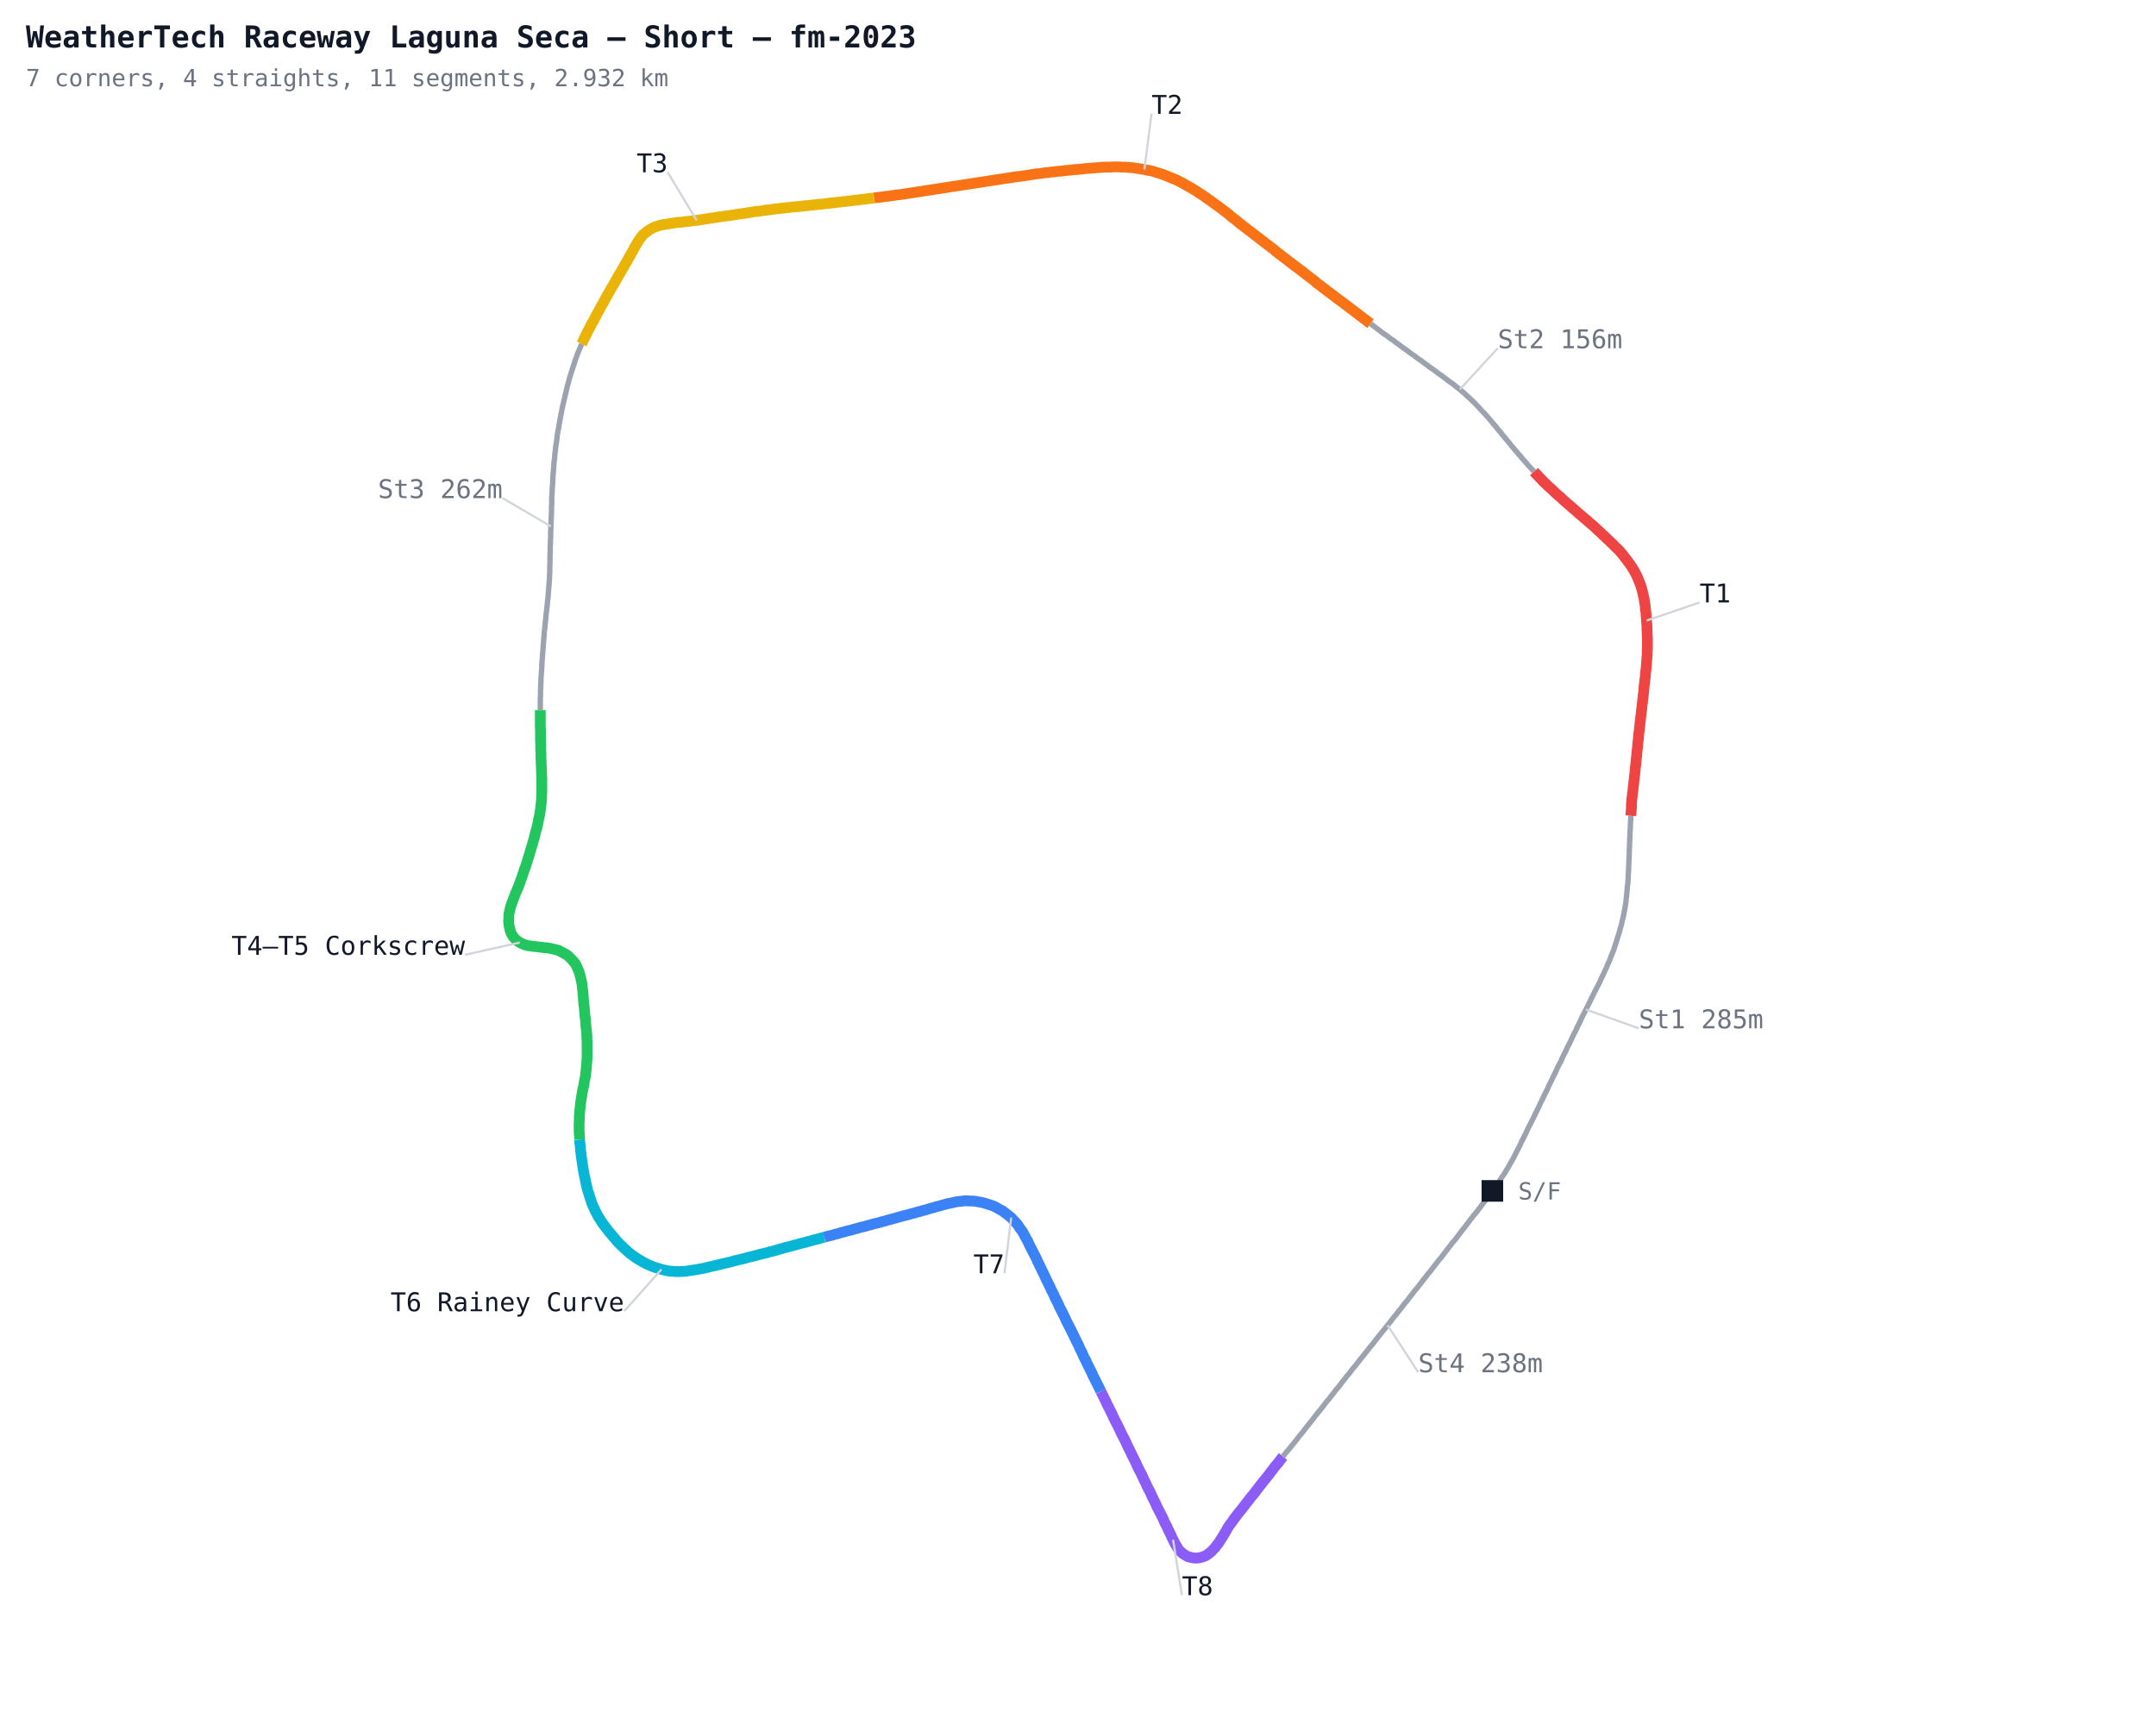
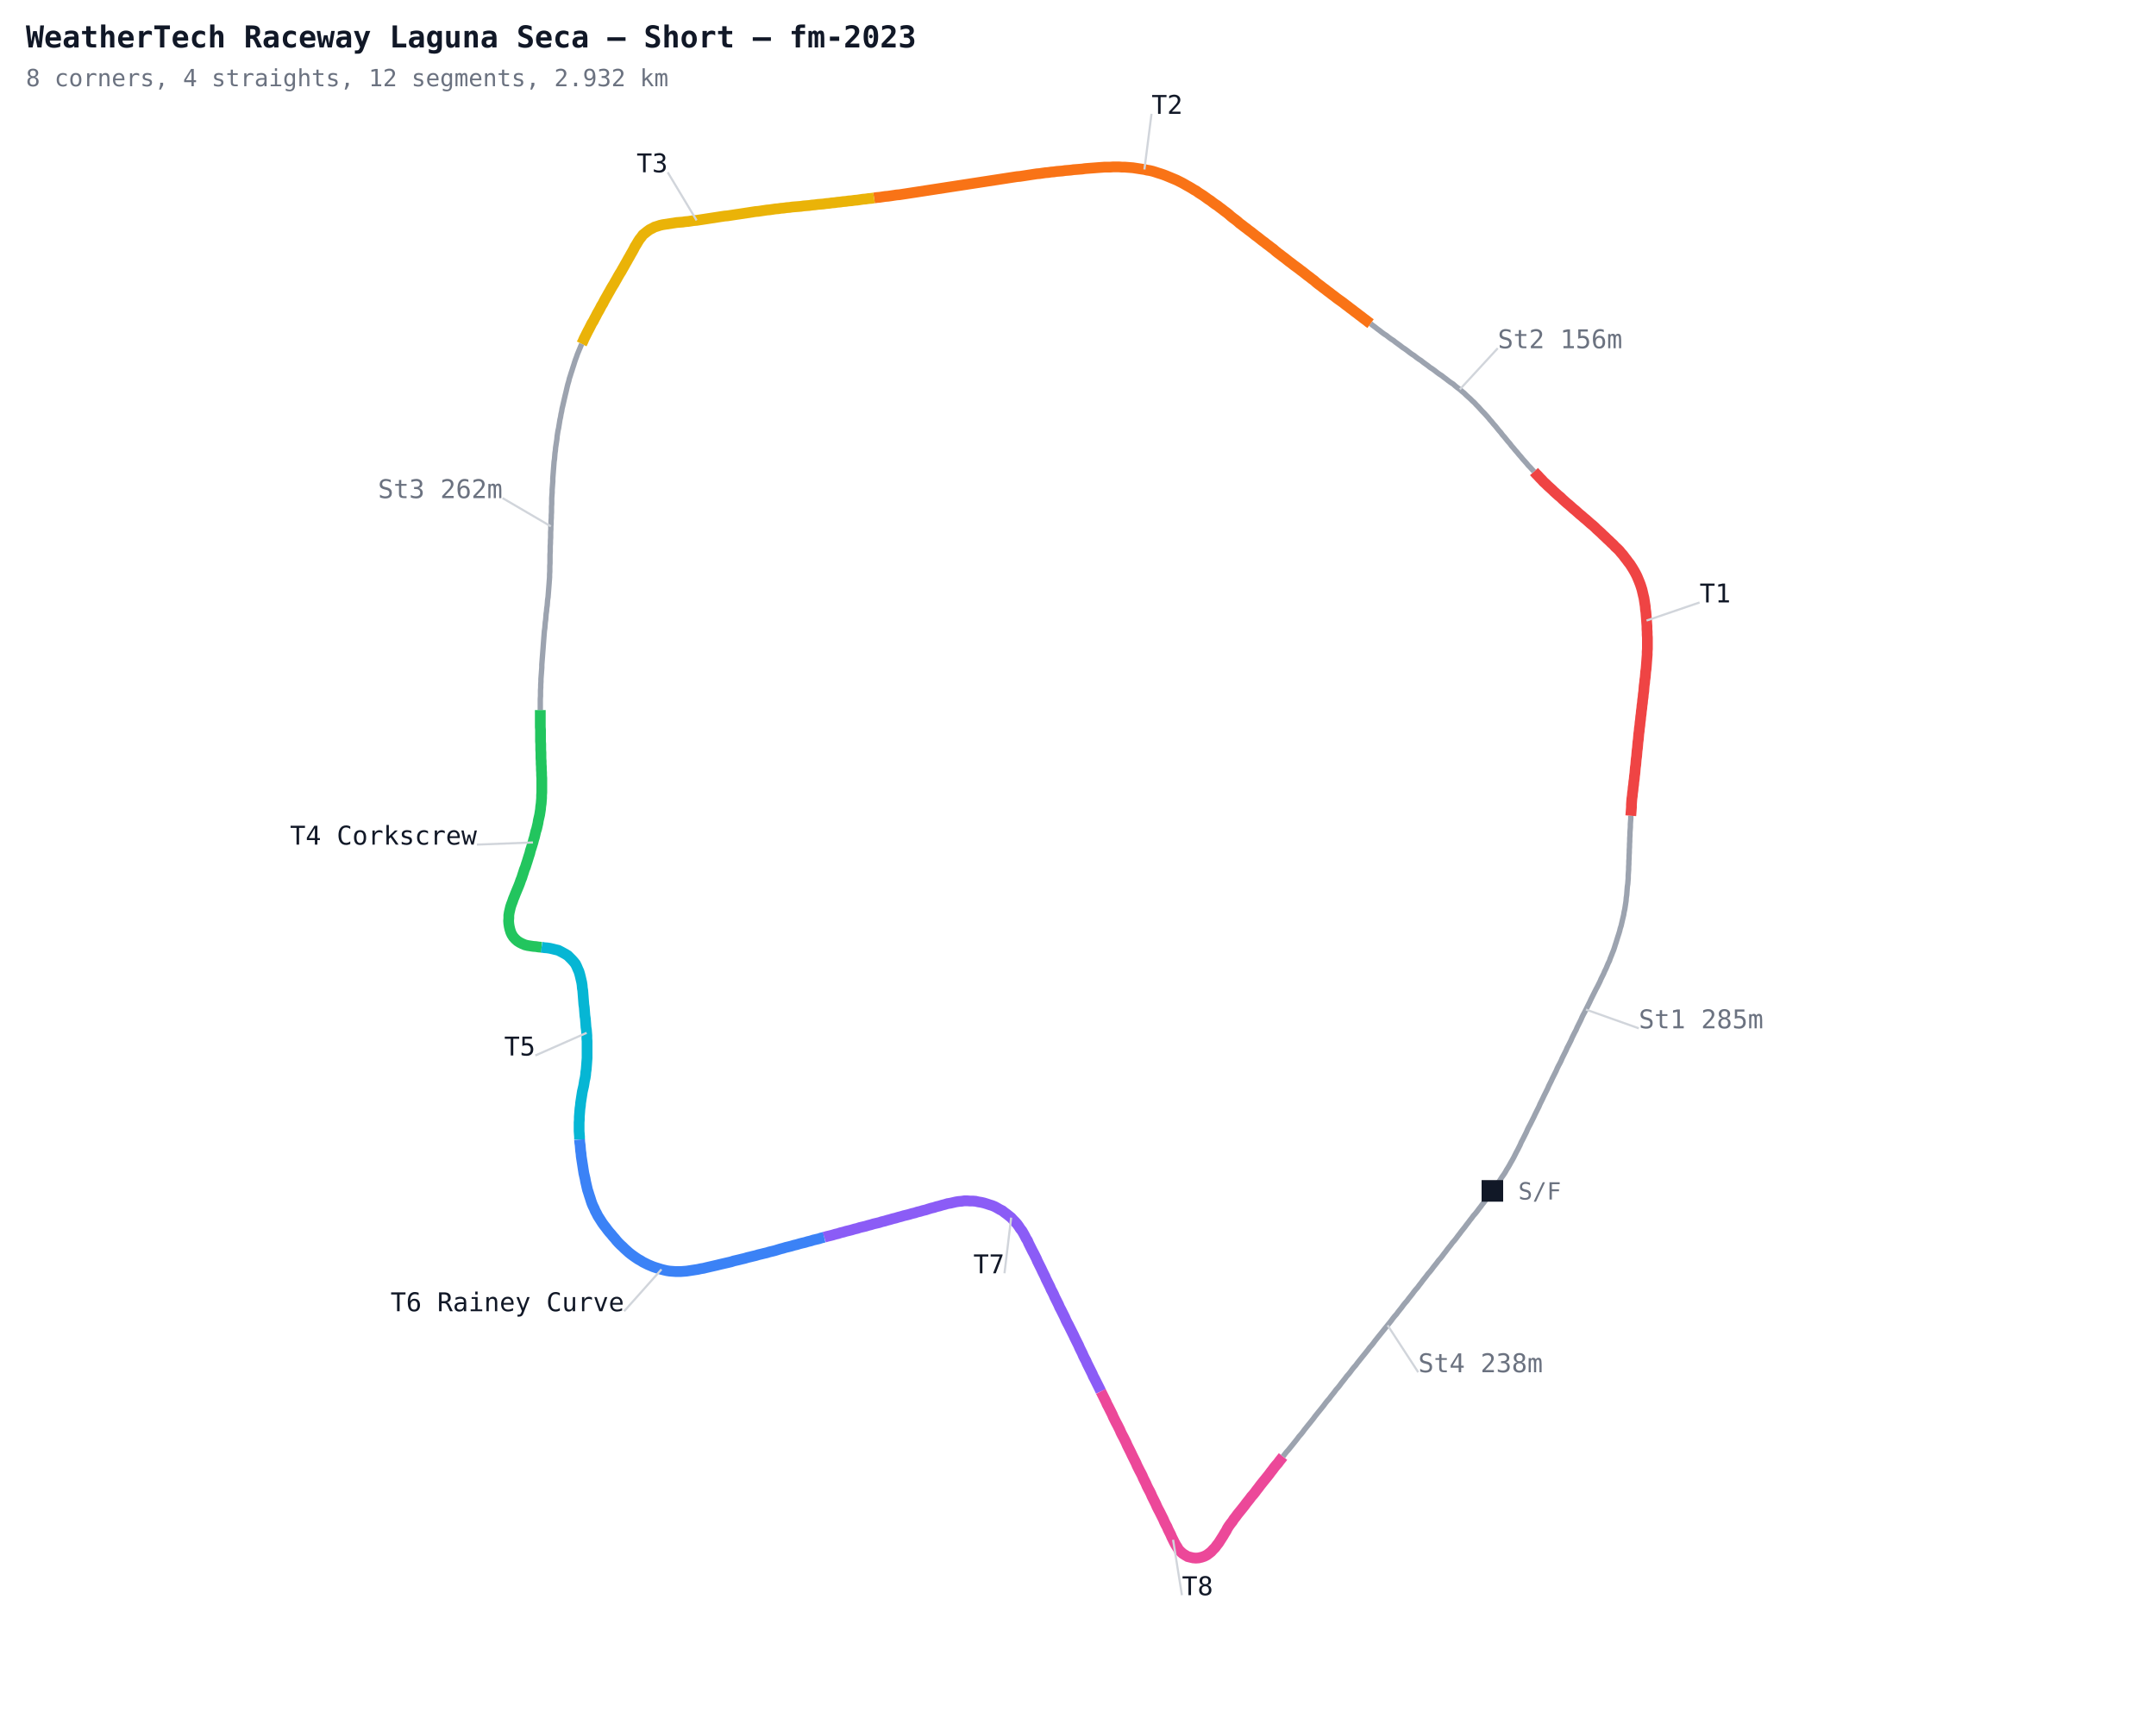
<svg xmlns="http://www.w3.org/2000/svg" width="1000" height="800" viewBox="0 0 1000 800">
  <defs>
    <style>
      .name { font-family: monospace; font-size: 12px; }
      .sector { font-family: monospace; font-size: 12px; fill: #7c3aed; font-weight: bold; }
      .title { font-family: monospace; font-size: 14px; fill: #111827; font-weight: bold; }
      .sub { font-family: monospace; font-size: 11px; fill: #6b7280; }
    </style>
  </defs>
  <rect width="1000" height="800" fill="#ffffff" />
  <polyline fill="none" stroke="#9ca3af" stroke-width="2.5" points="692.2,552.3 693.0,551.3 693.8,550.2 694.5,549.1 695.3,548.0 696.0,546.9 696.7,545.8 697.5,544.7 698.2,543.6 698.8,542.5 699.5,541.4 700.2,540.2 700.8,539.1 701.5,537.9 702.1,536.8 702.7,535.6 703.3,534.4 703.9,533.3 704.5,532.1 705.1,530.9 705.6,529.7 706.2,528.6 706.8,527.4 707.4,526.2 708.0,525.0 708.5,523.8 709.1,522.6 709.7,521.5 710.3,520.3 710.9,519.1 711.5,517.9 712.0,516.8 712.6,515.6 713.2,514.4 713.8,513.2 714.3,512.0 714.9,510.8 715.5,509.6 716.0,508.5 716.6,507.3 717.2,506.1 717.8,504.9 718.3,503.7 718.9,502.5 719.5,501.3 720.0,500.2 720.6,499.0 721.2,497.8 721.8,496.6 722.3,495.4 722.9,494.2 723.5,493.1 724.1,491.9 724.6,490.7 725.2,489.5 725.8,488.3 726.4,487.1 726.9,485.9 727.5,484.8 728.1,483.6 728.7,482.4 729.2,481.2 729.8,480.0 730.4,478.8 731.0,477.7 731.5,476.5 732.1,475.3 732.7,474.1 733.3,472.9 733.8,471.7 734.4,470.5 735.0,469.4 735.6,468.2 736.2,467.0 736.8,465.8 737.4,464.6 737.9,463.5 738.5,462.3 739.1,461.1 739.7,459.9 740.3,458.7 740.9,457.6 741.5,456.4 742.1,455.2 742.6,454.0 743.2,452.8 743.8,451.6 744.3,450.4 744.9,449.2 745.4,448.0 745.9,446.8 746.5,445.6 746.9,444.4 747.4,443.2 747.9,441.9 748.4,440.7 748.8,439.5 749.2,438.2 749.6,437.0 750.0,435.7 750.4,434.4 750.8,433.2 751.2,431.9 751.5,430.6 751.9,429.4 752.2,428.1 752.5,426.8 752.8,425.5 753.1,424.3 753.3,423.0 753.6,421.7 753.8,420.4 754.0,419.1 754.2,417.8 754.3,416.4 754.5,415.1 754.6,413.8 754.7,412.5 754.8,411.2 755.0,409.9 755.1,408.6 755.2,407.3 755.2,406.0 755.3,404.6 755.4,403.3 755.4,402.0 755.5,400.7 755.5,399.4 755.6,398.1 755.6,396.7 755.7,395.4 755.7,394.1 755.8,392.8 755.8,391.5 755.9,390.2 755.9,388.8 756.0,387.5 756.0,386.2 756.1,384.9 756.2,383.6 756.2,382.3 756.3,380.9 756.4,379.6 756.4,378.3" />
  <polyline fill="none" stroke="#ef4444" stroke-width="5" points="756.4,378.3 756.5,377.0 756.6,375.7 756.7,374.4 756.7,373.1 756.8,371.7 756.9,370.4 757.1,369.1 757.2,367.8 757.4,366.5 757.5,365.2 757.7,363.9 757.8,362.6 758.0,361.3 758.1,360.0 758.3,358.6 758.4,357.3 758.5,356.0 758.7,354.7 758.8,353.4 758.9,352.1 759.1,350.8 759.2,349.5 759.3,348.2 759.5,346.8 759.6,345.5 759.7,344.2 759.9,342.9 760.0,341.6 760.1,340.3 760.3,339.0 760.4,337.7 760.6,336.4 760.7,335.1 760.9,333.7 761.0,332.4 761.2,331.1 761.3,329.8 761.5,328.5 761.6,327.2 761.8,325.9 761.9,324.6 762.1,323.3 762.2,322.0 762.4,320.7 762.5,319.3 762.6,318.0 762.8,316.7 762.9,315.4 763.1,314.1 763.2,312.8 763.3,311.5 763.5,310.2 763.6,308.9 763.7,307.5 763.8,306.2 763.9,304.9 764.0,303.6 764.0,302.3 764.1,301.0 764.1,299.7 764.1,298.3 764.1,297.0 764.1,295.7 764.0,294.4 764.0,293.1 763.9,291.8 763.9,290.4 763.8,289.1 763.7,287.8 763.6,286.5 763.5,285.2 763.4,283.9 763.2,282.6 763.1,281.2 762.9,279.9 762.7,278.6 762.5,277.3 762.2,276.1 761.9,274.8 761.6,273.5 761.2,272.2 760.8,271.0 760.3,269.7 759.8,268.5 759.3,267.3 758.7,266.1 758.1,265.0 757.4,263.8 756.7,262.7 756.0,261.6 755.2,260.6 754.4,259.5 753.6,258.5 752.8,257.4 751.9,256.4 751.1,255.4 750.2,254.5 749.2,253.6 748.3,252.6 747.3,251.7 746.4,250.8 745.4,249.9 744.5,249.0 743.5,248.1 742.6,247.2 741.6,246.3 740.6,245.4 739.7,244.5 738.7,243.6 737.7,242.8 736.7,241.9 735.7,241.0 734.7,240.2 733.7,239.3 732.7,238.5 731.7,237.6 730.7,236.7 729.7,235.9 728.7,235.0 727.7,234.1 726.7,233.3 725.7,232.4 724.7,231.5 723.8,230.6 722.8,229.8 721.8,228.9 720.8,228.0 719.9,227.1 718.9,226.2 717.9,225.3 717.0,224.4 716.0,223.5 715.1,222.5 714.2,221.6 713.3,220.6 712.4,219.7 711.5,218.7" />
  <polyline fill="none" stroke="#9ca3af" stroke-width="2.5" points="711.5,218.7 710.6,217.7 709.7,216.7 708.8,215.8 708.0,214.8 707.1,213.8 706.2,212.8 705.4,211.8 704.5,210.8 703.7,209.8 702.8,208.8 702.0,207.8 701.1,206.8 700.3,205.7 699.4,204.7 698.6,203.7 697.8,202.7 696.9,201.7 696.1,200.6 695.2,199.6 694.4,198.6 693.6,197.6 692.7,196.6 691.9,195.6 691.0,194.6 690.2,193.6 689.3,192.6 688.4,191.6 687.5,190.7 686.6,189.7 685.7,188.7 684.8,187.8 683.9,186.8 682.9,185.9 682.0,185.0 681.0,184.1 680.0,183.2 679.1,182.3 678.1,181.5 677.1,180.6 676.0,179.8 675.0,179.0 674.0,178.1 672.9,177.4 671.8,176.6 670.8,175.8 669.7,175.0 668.7,174.2 667.6,173.5 666.5,172.7 665.5,171.9 664.4,171.1 663.3,170.4 662.3,169.6 661.2,168.8 660.1,168.0 659.1,167.2 658.0,166.5 656.9,165.7 655.9,164.9 654.8,164.2 653.7,163.4 652.7,162.6 651.6,161.8 650.5,161.1 649.5,160.3 648.4,159.5 647.3,158.7 646.3,157.9 645.2,157.2 644.1,156.4 643.1,155.6 642.0,154.9 640.9,154.1 639.9,153.3 638.8,152.5 637.8,151.7 636.7,150.9 635.7,150.1" />
  <polyline fill="none" stroke="#f97316" stroke-width="5" points="635.7,150.1 634.6,149.3 633.6,148.5 632.5,147.7 631.5,146.9 630.4,146.1 629.4,145.3 628.3,144.5 627.3,143.7 626.2,142.9 625.2,142.1 624.1,141.3 623.1,140.5 622.0,139.7 621.0,139.0 619.9,138.2 618.9,137.4 617.8,136.6 616.8,135.8 615.7,135.0 614.7,134.2 613.6,133.4 612.6,132.6 611.5,131.8 610.5,131.0 609.5,130.1 608.4,129.3 607.4,128.5 606.3,127.7 605.3,126.9 604.3,126.1 603.2,125.3 602.2,124.5 601.1,123.7 600.0,122.9 599.0,122.1 597.9,121.3 596.9,120.5 595.9,119.7 594.8,118.9 593.8,118.1 592.7,117.3 591.7,116.5 590.7,115.6 589.6,114.8 588.6,114.0 587.5,113.2 586.5,112.4 585.4,111.6 584.4,110.8 583.4,110.0 582.3,109.2 581.3,108.4 580.3,107.6 579.2,106.8 578.2,106.0 577.1,105.2 576.1,104.4 575.0,103.6 574.0,102.7 573.0,101.9 571.9,101.1 570.9,100.3 569.9,99.4 568.9,98.6 567.8,97.8 566.8,97.0 565.7,96.2 564.7,95.4 563.6,94.7 562.5,93.9 561.5,93.1 560.4,92.4 559.3,91.6 558.2,90.8 557.1,90.1 556.0,89.4 554.9,88.6 553.8,88.0 552.7,87.3 551.5,86.6 550.4,86.0 549.2,85.3 548.1,84.7 546.9,84.1 545.7,83.5 544.5,83.0 543.3,82.5 542.1,82.0 540.9,81.5 539.6,81.0 538.4,80.6 537.1,80.2 535.9,79.8 534.6,79.4 533.3,79.1 532.0,78.9 530.8,78.6 529.4,78.4 528.1,78.2 526.8,78.0 525.5,77.8 524.2,77.7 522.9,77.6 521.6,77.5 520.3,77.5 519.0,77.4 517.6,77.4 516.3,77.4 515.0,77.5 513.7,77.5 512.4,77.5 511.1,77.6 509.7,77.7 508.4,77.8 507.1,77.9 505.8,78.0 504.5,78.1 503.2,78.2 501.9,78.4 500.6,78.5 499.3,78.6 497.9,78.7 496.6,78.9 495.3,79.0 494.0,79.1 492.7,79.3 491.4,79.4 490.1,79.5 488.8,79.7 487.5,79.8 486.2,80.0 484.9,80.1 483.5,80.3 482.2,80.5 480.9,80.6 479.6,80.8 478.3,81.0 477.0,81.2 475.7,81.4 474.4,81.6 473.1,81.8 471.8,81.9 470.5,82.1 469.2,82.3 467.9,82.5 466.6,82.7 465.3,82.9 464.0,83.1 462.7,83.3 461.4,83.5 460.1,83.7 458.8,83.9 457.5,84.1 456.2,84.3 454.9,84.5 453.6,84.7 452.3,84.9 451.0,85.1 449.7,85.3 448.4,85.5 447.1,85.7 445.8,85.9 444.5,86.1 443.2,86.3 441.9,86.5 440.6,86.7 439.3,86.9 438.0,87.1 436.7,87.3 435.4,87.5 434.1,87.7 432.8,87.9 431.5,88.1 430.2,88.3 428.9,88.5 427.6,88.7 426.3,88.9 425.0,89.1 423.7,89.3 422.4,89.5 421.1,89.7 419.8,89.9 418.5,90.1 417.2,90.3 415.9,90.4 414.6,90.6 413.3,90.8 411.9,91.0 410.6,91.1 409.3,91.3 408.0,91.5 406.7,91.6 405.4,91.8" />
  <polyline fill="none" stroke="#eab308" stroke-width="5" points="405.4,91.8 404.1,92.0 402.8,92.1 401.5,92.3 400.2,92.4 398.9,92.6 397.6,92.8 396.3,92.9 395.0,93.1 393.6,93.2 392.3,93.4 391.0,93.5 389.7,93.7 388.4,93.8 387.1,94.0 385.8,94.1 384.5,94.3 383.2,94.4 381.9,94.6 380.6,94.7 379.3,94.8 377.9,95.0 376.6,95.1 375.3,95.3 374.0,95.4 372.7,95.5 371.4,95.7 370.1,95.8 368.8,95.9 367.5,96.0 366.2,96.2 364.8,96.3 363.5,96.5 362.2,96.6 360.9,96.8 359.6,96.9 358.3,97.1 357.0,97.3 355.7,97.4 354.4,97.6 353.1,97.8 351.8,98.0 350.5,98.1 349.2,98.3 347.9,98.5 346.6,98.7 345.3,98.9 344.0,99.1 342.7,99.3 341.3,99.5 340.0,99.7 338.7,99.9 337.4,100.1 336.1,100.2 334.8,100.4 333.5,100.6 332.2,100.8 330.9,101.0 329.6,101.2 328.3,101.4 327.0,101.6 325.7,101.8 324.4,102.0 323.1,102.2 321.8,102.3 320.5,102.5 319.2,102.7 317.9,102.8 316.6,103.0 315.2,103.1 313.9,103.2 312.6,103.4 311.3,103.6 310.0,103.8 308.7,104.0 307.4,104.2 306.1,104.5 304.9,104.9 303.6,105.3 302.5,105.9 301.3,106.5 300.2,107.3 299.2,108.1 298.2,108.9 297.4,110.0 296.6,111.0 295.9,112.1 295.2,113.3 294.5,114.4 293.9,115.6 293.3,116.7 292.6,117.9 292.0,119.0 291.3,120.2 290.7,121.3 290.0,122.5 289.4,123.6 288.7,124.8 288.1,125.9 287.4,127.0 286.7,128.2 286.1,129.3 285.4,130.5 284.8,131.6 284.1,132.7 283.4,133.9 282.8,135.0 282.1,136.2 281.5,137.3 280.8,138.5 280.2,139.6 279.6,140.8 278.9,141.9 278.3,143.1 277.7,144.2 277.0,145.4 276.4,146.6 275.8,147.7 275.2,148.9 274.5,150.0 273.9,151.2 273.3,152.4 272.7,153.5 272.1,154.7 271.5,155.9 270.9,157.1 270.4,158.3 269.8,159.5" />
  <polyline fill="none" stroke="#9ca3af" stroke-width="2.5" points="269.8,159.5 269.3,160.7 268.8,161.9 268.3,163.1 267.8,164.3 267.4,165.5 266.9,166.8 266.5,168.0 266.1,169.3 265.7,170.5 265.3,171.8 264.9,173.0 264.5,174.3 264.1,175.5 263.8,176.8 263.4,178.1 263.1,179.3 262.8,180.6 262.5,181.9 262.2,183.1 261.9,184.4 261.6,185.7 261.3,187.0 261.0,188.3 260.7,189.5 260.5,190.8 260.2,192.1 260.0,193.4 259.7,194.7 259.5,196.0 259.3,197.2 259.1,198.5 258.8,199.8 258.6,201.1 258.4,202.4 258.3,203.7 258.1,205.0 257.9,206.3 257.7,207.6 257.6,208.9 257.4,210.2 257.3,211.5 257.2,212.8 257.0,214.1 256.9,215.4 256.8,216.7 256.7,218.0 256.6,219.3 256.5,220.6 256.4,221.9 256.4,223.2 256.3,224.5 256.2,225.8 256.1,227.1 256.1,228.4 256.0,229.7 255.9,231.1 255.9,232.4 255.9,233.7 255.8,235.0 255.8,236.3 255.8,237.6 255.7,238.9 255.7,240.2 255.6,241.5 255.6,242.8 255.5,244.1 255.5,245.4 255.4,246.8 255.4,248.1 255.4,249.4 255.3,250.7 255.3,252.0 255.2,253.3 255.2,254.6 255.2,255.9 255.1,257.2 255.1,258.5 255.1,259.9 255.1,261.2 255.0,262.5 255.0,263.8 255.0,265.1 254.9,266.4 254.9,267.7 254.8,269.0 254.7,270.4 254.6,271.7 254.5,273.0 254.4,274.3 254.3,275.6 254.2,276.9 254.0,278.2 253.9,279.5 253.8,280.8 253.6,282.1 253.5,283.4 253.3,284.7 253.2,286.1 253.1,287.4 252.9,288.7 252.8,290.0 252.7,291.3 252.5,292.6 252.4,293.9 252.3,295.2 252.2,296.5 252.1,297.8 252.0,299.1 251.9,300.5 251.8,301.8 251.7,303.1 251.6,304.4 251.5,305.7 251.4,307.0 251.3,308.3 251.3,309.6 251.2,310.9 251.1,312.3 251.0,313.6 250.9,314.9 250.9,316.2 250.8,317.5 250.8,318.8 250.7,320.1 250.7,321.5 250.7,322.8 250.6,324.1 250.6,325.4 250.6,326.7 250.6,328.0 250.6,329.3" />
-   <polyline fill="none" stroke="#22c55e" stroke-width="5" points="250.6,329.3 250.6,330.7 250.6,332.0 250.6,333.3 250.6,334.6 250.6,335.9 250.6,337.2 250.7,338.5 250.7,339.9 250.7,341.2 250.7,342.5 250.7,343.8 250.8,345.1 250.8,346.4 250.8,347.7 250.9,349.1 250.9,350.4 250.9,351.7 251.0,353.0 251.0,354.3 251.1,355.6 251.1,356.9 251.2,358.3 251.2,359.6 251.3,360.9 251.3,362.2 251.3,363.5 251.3,364.8 251.3,366.1 251.3,367.5 251.2,368.8 251.2,370.1 251.1,371.4 251.0,372.7 250.8,374.0 250.7,375.3 250.5,376.6 250.3,377.9 250.0,379.2 249.7,380.5 249.5,381.8 249.2,383.1 248.9,384.4 248.5,385.6 248.2,386.9 247.9,388.2 247.5,389.5 247.2,390.7 246.8,392.0 246.4,393.3 246.0,394.5 245.7,395.8 245.3,397.0 244.9,398.3 244.5,399.6 244.1,400.8 243.7,402.1 243.2,403.3 242.8,404.6 242.4,405.8 242.0,407.1 241.5,408.3 241.1,409.5 240.6,410.8 240.1,412.0 239.6,413.2 239.1,414.4 238.6,415.7 238.1,416.9 237.7,418.1 237.2,419.4 236.8,420.6 236.5,421.9 236.2,423.2 236.0,424.5 236.0,425.8 235.9,427.1 236.0,428.4 236.2,429.7 236.5,431.0 236.9,432.3 237.4,433.4 238.1,434.5 239.0,435.5 240.0,436.4 241.1,437.1 242.3,437.7 243.5,438.2 244.7,438.5 246.0,438.7 247.3,438.9 248.6,439.0 249.9,439.2 251.2,439.3 252.5,439.5 253.8,439.6 255.1,439.8 256.4,440.1 257.6,440.4 258.9,440.7 260.1,441.3 261.2,441.9 262.3,442.5 263.4,443.2 264.3,444.1 265.2,445.0 266.1,446.0 266.9,447.0 267.5,448.2 268.0,449.4 268.5,450.5 268.9,451.8 269.2,453.0 269.5,454.3 269.8,455.6 270.0,456.9 270.1,458.2 270.3,459.4 270.4,460.7 270.5,462.0 270.6,463.3 270.7,464.6 270.8,465.9 271.0,467.2 271.1,468.5 271.2,469.8 271.3,471.1 271.5,472.4 271.6,473.7 271.7,475.0 271.8,476.4 272.0,477.7 272.1,479.0 272.2,480.3 272.2,481.6 272.3,482.9 272.3,484.2 272.3,485.5 272.3,486.8 272.3,488.1 272.3,489.4 272.3,490.7 272.2,492.0 272.1,493.4 272.0,494.7 271.9,496.0 271.7,497.3 271.6,498.6 271.4,499.9 271.1,501.2 270.9,502.5 270.7,503.7 270.4,505.0 270.1,506.3 269.9,507.6 269.7,508.9 269.5,510.2 269.3,511.5 269.2,512.8 269.0,514.1 268.9,515.4 268.8,516.7 268.7,518.0 268.7,519.3 268.6,520.6 268.6,522.0 268.6,523.3 268.6,524.6 268.7,525.9 268.8,527.2 268.8,528.5" />
-   <polyline fill="none" stroke="#06b6d4" stroke-width="5" points="268.8,528.5 268.9,529.8 269.1,531.1 269.2,532.4 269.3,533.7 269.5,535.0 269.6,536.3 269.8,537.6 270.0,538.9 270.2,540.2 270.4,541.5 270.6,542.8 270.8,544.1 271.1,545.4 271.4,546.7 271.6,547.9 271.9,549.2 272.2,550.5 272.5,551.8 272.9,553.0 273.3,554.3 273.7,555.5 274.1,556.8 274.5,558.0 275.0,559.2 275.6,560.4 276.1,561.6 276.7,562.7 277.3,563.9 278.0,565.0 278.7,566.1 279.4,567.2 280.2,568.3 281.0,569.3 281.8,570.4 282.6,571.4 283.5,572.4 284.3,573.4 285.2,574.4 286.0,575.4 286.9,576.4 287.8,577.3 288.8,578.2 289.7,579.1 290.7,580.0 291.7,580.9 292.7,581.7 293.8,582.5 294.8,583.2 296.0,584.0 297.1,584.6 298.2,585.3 299.4,585.9 300.6,586.5 301.8,587.0 303.0,587.5 304.2,587.9 305.5,588.3 306.8,588.7 308.0,589.0 309.3,589.3 310.6,589.5 311.9,589.6 313.3,589.7 314.6,589.7 315.9,589.7 317.2,589.6 318.5,589.5 319.8,589.3 321.1,589.1 322.4,588.9 323.7,588.7 325.0,588.4 326.3,588.2 327.5,587.9 328.8,587.6 330.1,587.3 331.4,587.0 332.7,586.7 333.9,586.4 335.2,586.1 336.5,585.8 337.8,585.5 339.1,585.2 340.3,584.8 341.6,584.5 342.9,584.2 344.1,583.9 345.4,583.6 346.7,583.2 348.0,582.9 349.2,582.6 350.5,582.3 351.8,581.9 353.1,581.6 354.3,581.3 355.6,581.0 356.9,580.6 358.2,580.3 359.4,580.0 360.7,579.6 362.0,579.2 363.2,578.9 364.5,578.5 365.8,578.2 367.0,577.9 368.3,577.5 369.6,577.2 370.9,576.8 372.1,576.5 373.4,576.2 374.7,575.8 376.0,575.5 377.2,575.1 378.5,574.8 379.8,574.5 381.0,574.1 382.3,573.8" />
-   <polyline fill="none" stroke="#3b82f6" stroke-width="5" points="382.3,573.8 383.6,573.4 384.9,573.1 386.1,572.8 387.4,572.4 388.7,572.1 389.9,571.7 391.2,571.4 392.5,571.0 393.8,570.7 395.0,570.4 396.3,570.0 397.6,569.7 398.8,569.3 400.1,569.0 401.4,568.7 402.7,568.3 403.9,568.0 405.2,567.6 406.5,567.3 407.8,567.0 409.0,566.6 410.3,566.3 411.6,565.9 412.8,565.6 414.1,565.2 415.4,564.9 416.7,564.5 417.9,564.2 419.2,563.8 420.5,563.5 421.7,563.2 423.0,562.8 424.3,562.5 425.5,562.1 426.8,561.8 428.1,561.4 429.4,561.1 430.6,560.7 431.9,560.3 433.2,560.0 434.4,559.6 435.7,559.3 437.0,558.9 438.2,558.6 439.5,558.2 440.8,558.0 442.1,557.7 443.4,557.4 444.7,557.2 446.0,557.1 447.3,556.9 448.6,556.9 449.9,557.0 451.2,557.0 452.5,557.1 453.8,557.4 455.1,557.6 456.4,557.9 457.7,558.3 458.9,558.7 460.2,559.1 461.4,559.6 462.5,560.2 463.7,560.9 464.9,561.5 465.9,562.3 467.0,563.1 468.0,563.9 469.0,564.7 469.9,565.7 470.8,566.6 471.7,567.6 472.5,568.7 473.2,569.8 474.0,570.8 474.7,572.0 475.3,573.1 475.9,574.3 476.6,575.4 477.1,576.6 477.7,577.8 478.3,579.0 478.9,580.2 479.5,581.3 480.1,582.5 480.7,583.7 481.2,584.9 481.8,586.1 482.4,587.3 483.0,588.5 483.5,589.6 484.1,590.8 484.7,592.0 485.2,593.2 485.8,594.4 486.4,595.6 487.0,596.8 487.5,598.0 488.1,599.1 488.7,600.3 489.2,601.5 489.8,602.7 490.4,603.9 491.0,605.1 491.5,606.3 492.1,607.4 492.7,608.6 493.3,609.8 493.9,611.0 494.4,612.2 495.0,613.4 495.6,614.5 496.2,615.7 496.8,616.9 497.4,618.1 498.0,619.3 498.5,620.4 499.1,621.6 499.7,622.8 500.3,624.0 500.8,625.2 501.4,626.4 502.0,627.6 502.5,628.8 503.1,630.0 503.7,631.1 504.2,632.3 504.8,633.5 505.4,634.7 506.0,635.9 506.6,637.1 507.1,638.3 507.7,639.4 508.3,640.6 508.9,641.8 509.5,643.0 510.1,644.2 510.6,645.3" />
-   <polyline fill="none" stroke="#8b5cf6" stroke-width="5" points="510.6,645.3 511.2,646.5 511.8,647.7 512.4,648.9 513.0,650.1 513.5,651.3 514.1,652.4 514.7,653.6 515.3,654.8 515.9,656.0 516.4,657.2 517.0,658.4 517.6,659.6 518.2,660.7 518.8,661.9 519.4,663.1 519.9,664.3 520.5,665.5 521.1,666.6 521.7,667.8 522.3,669.0 522.8,670.2 523.4,671.4 524.0,672.6 524.6,673.8 525.1,674.9 525.7,676.1 526.3,677.3 526.9,678.5 527.4,679.7 528.0,680.9 528.6,682.1 529.2,683.2 529.8,684.4 530.3,685.6 530.9,686.8 531.5,688.0 532.0,689.2 532.6,690.4 533.2,691.5 533.8,692.7 534.3,693.9 534.9,695.1 535.5,696.3 536.1,697.5 536.6,698.7 537.2,699.9 537.8,701.0 538.4,702.2 539.0,703.4 539.6,704.6 540.1,705.8 540.7,707.0 541.3,708.1 541.8,709.3 542.4,710.5 543.0,711.7 543.5,712.9 544.1,714.1 544.7,715.3 545.3,716.4 546.0,717.5 546.7,718.7 547.6,719.6 548.6,720.5 549.7,721.2 550.9,721.9 552.1,722.2 553.4,722.5 554.7,722.6 556.0,722.5 557.3,722.2 558.5,721.8 559.7,721.2 560.8,720.4 561.8,719.6 562.7,718.6 563.6,717.7 564.4,716.6 565.2,715.6 565.9,714.5 566.6,713.4 567.3,712.3 568.0,711.1 568.7,710.0 569.3,708.8 570.0,707.7 570.8,706.6 571.6,705.6 572.3,704.5 573.1,703.5 573.9,702.4 574.7,701.4 575.6,700.3 576.4,699.3 577.2,698.3 578.0,697.2 578.8,696.2 579.6,695.2 580.4,694.1 581.3,693.1 582.1,692.1 582.9,691.0 583.7,690.0 584.5,688.9 585.3,687.9 586.1,686.9 587.0,685.8 587.8,684.8 588.6,683.8 589.4,682.7 590.2,681.7 591.0,680.6 591.8,679.6 592.7,678.6 593.5,677.5 594.3,676.5 595.1,675.5" />
+   <polyline fill="none" stroke="#22c55e" stroke-width="5" points="250.6,329.3 250.6,330.7 250.6,332.0 250.6,333.3 250.6,334.6 250.6,335.9 250.6,337.2 250.7,338.5 250.7,339.9 250.7,341.2 250.7,342.5 250.7,343.8 250.8,345.1 250.8,346.4 250.8,347.7 250.9,349.1 250.9,350.4 250.9,351.7 251.0,353.0 251.0,354.3 251.1,355.6 251.1,356.9 251.2,358.3 251.2,359.6 251.3,360.9 251.3,362.2 251.3,363.5 251.3,364.8 251.3,366.1 251.3,367.5 251.2,368.8 251.2,370.1 251.1,371.4 251.0,372.7 250.8,374.0 250.7,375.3 250.5,376.6 250.3,377.9 250.0,379.2 249.7,380.5 249.5,381.8 249.2,383.1 248.9,384.4 248.5,385.6 248.2,386.9 247.9,388.2 247.5,389.5 247.2,390.7 246.8,392.0 246.4,393.3 246.0,394.5 245.7,395.8 245.3,397.0 244.9,398.3 244.5,399.6 244.1,400.8 243.7,402.1 243.2,403.3 242.8,404.6 242.4,405.8 242.0,407.1 241.5,408.3 241.1,409.5 240.6,410.8 240.1,412.0 239.6,413.2 239.1,414.4 238.6,415.7 238.1,416.9 237.7,418.1 237.2,419.4 236.8,420.6 236.5,421.9 236.2,423.2 236.0,424.5 236.0,425.8 235.9,427.1 236.0,428.4 236.2,429.7 236.5,431.0 236.9,432.3 237.4,433.4 238.1,434.5 239.0,435.5 240.0,436.4 241.1,437.1 242.3,437.7 243.5,438.2 244.7,438.5 246.0,438.7 247.3,438.9 248.6,439.0 249.9,439.2 251.2,439.3" />
+   <polyline fill="none" stroke="#06b6d4" stroke-width="5" points="251.2,439.3 252.5,439.5 253.8,439.6 255.1,439.8 256.4,440.1 257.6,440.4 258.9,440.7 260.1,441.3 261.2,441.9 262.3,442.5 263.4,443.2 264.3,444.1 265.2,445.0 266.1,446.0 266.9,447.0 267.5,448.2 268.0,449.4 268.5,450.5 268.9,451.8 269.2,453.0 269.5,454.3 269.8,455.6 270.0,456.9 270.1,458.2 270.3,459.4 270.4,460.7 270.5,462.0 270.6,463.3 270.7,464.6 270.8,465.9 271.0,467.2 271.1,468.5 271.2,469.8 271.3,471.1 271.5,472.4 271.6,473.7 271.7,475.0 271.8,476.4 272.0,477.7 272.1,479.0 272.2,480.3 272.2,481.6 272.3,482.9 272.3,484.2 272.3,485.5 272.3,486.8 272.3,488.1 272.3,489.4 272.3,490.7 272.2,492.0 272.1,493.4 272.0,494.7 271.9,496.0 271.7,497.3 271.6,498.6 271.4,499.9 271.1,501.2 270.9,502.5 270.7,503.7 270.4,505.0 270.1,506.3 269.9,507.6 269.7,508.9 269.5,510.2 269.3,511.5 269.2,512.8 269.0,514.1 268.9,515.4 268.8,516.7 268.7,518.0 268.7,519.3 268.6,520.6 268.6,522.0 268.6,523.3 268.6,524.6 268.7,525.9 268.8,527.2 268.8,528.5" />
+   <polyline fill="none" stroke="#3b82f6" stroke-width="5" points="268.8,528.5 268.9,529.8 269.1,531.1 269.2,532.4 269.3,533.7 269.5,535.0 269.6,536.3 269.8,537.6 270.0,538.9 270.2,540.2 270.4,541.5 270.6,542.8 270.8,544.1 271.1,545.4 271.4,546.7 271.6,547.9 271.9,549.2 272.2,550.5 272.5,551.8 272.9,553.0 273.3,554.3 273.7,555.5 274.1,556.8 274.5,558.0 275.0,559.2 275.6,560.4 276.1,561.6 276.7,562.7 277.3,563.9 278.0,565.0 278.7,566.1 279.4,567.2 280.2,568.3 281.0,569.3 281.8,570.4 282.6,571.4 283.5,572.4 284.3,573.4 285.2,574.4 286.0,575.4 286.9,576.4 287.8,577.3 288.8,578.2 289.7,579.1 290.7,580.0 291.7,580.9 292.7,581.7 293.8,582.5 294.8,583.2 296.0,584.0 297.1,584.6 298.2,585.3 299.4,585.9 300.6,586.5 301.8,587.0 303.0,587.5 304.2,587.9 305.5,588.3 306.8,588.7 308.0,589.0 309.3,589.3 310.6,589.5 311.9,589.6 313.3,589.7 314.6,589.7 315.9,589.7 317.2,589.6 318.5,589.5 319.8,589.3 321.1,589.1 322.4,588.9 323.7,588.7 325.0,588.4 326.3,588.2 327.5,587.9 328.8,587.6 330.1,587.3 331.4,587.0 332.7,586.7 333.9,586.4 335.2,586.1 336.5,585.8 337.8,585.5 339.1,585.2 340.3,584.8 341.6,584.5 342.9,584.2 344.1,583.9 345.4,583.6 346.7,583.2 348.0,582.9 349.2,582.6 350.5,582.3 351.8,581.9 353.1,581.6 354.3,581.3 355.6,581.0 356.9,580.6 358.2,580.3 359.4,580.0 360.7,579.6 362.0,579.2 363.2,578.9 364.5,578.5 365.8,578.2 367.0,577.9 368.3,577.5 369.6,577.2 370.9,576.8 372.1,576.5 373.4,576.2 374.7,575.8 376.0,575.5 377.2,575.1 378.5,574.8 379.8,574.5 381.0,574.1 382.3,573.8" />
+   <polyline fill="none" stroke="#8b5cf6" stroke-width="5" points="382.3,573.8 383.6,573.4 384.9,573.1 386.1,572.8 387.4,572.4 388.7,572.1 389.9,571.7 391.2,571.4 392.5,571.0 393.8,570.7 395.0,570.4 396.3,570.0 397.6,569.7 398.8,569.3 400.1,569.0 401.4,568.7 402.7,568.3 403.9,568.0 405.2,567.6 406.5,567.3 407.8,567.0 409.0,566.6 410.3,566.3 411.6,565.9 412.8,565.6 414.1,565.2 415.4,564.9 416.7,564.5 417.9,564.2 419.2,563.8 420.5,563.5 421.7,563.2 423.0,562.8 424.3,562.5 425.5,562.1 426.8,561.8 428.1,561.4 429.4,561.1 430.6,560.7 431.9,560.3 433.2,560.0 434.4,559.6 435.7,559.3 437.0,558.9 438.2,558.6 439.5,558.2 440.8,558.0 442.1,557.7 443.4,557.4 444.7,557.2 446.0,557.1 447.3,556.9 448.6,556.9 449.9,557.0 451.2,557.0 452.5,557.1 453.8,557.4 455.1,557.6 456.4,557.9 457.7,558.3 458.9,558.7 460.2,559.1 461.4,559.6 462.5,560.2 463.7,560.9 464.9,561.5 465.9,562.3 467.0,563.1 468.0,563.9 469.0,564.7 469.9,565.7 470.8,566.6 471.7,567.6 472.5,568.7 473.2,569.8 474.0,570.8 474.7,572.0 475.3,573.1 475.9,574.3 476.6,575.4 477.1,576.6 477.7,577.8 478.3,579.0 478.9,580.2 479.5,581.3 480.1,582.5 480.7,583.7 481.2,584.9 481.8,586.1 482.4,587.3 483.0,588.5 483.5,589.6 484.1,590.8 484.7,592.0 485.2,593.2 485.8,594.4 486.4,595.6 487.0,596.8 487.5,598.0 488.1,599.1 488.7,600.3 489.2,601.5 489.8,602.7 490.4,603.9 491.0,605.1 491.5,606.3 492.1,607.4 492.7,608.6 493.3,609.8 493.9,611.0 494.4,612.2 495.0,613.4 495.6,614.5 496.2,615.7 496.8,616.9 497.4,618.1 498.0,619.3 498.5,620.4 499.1,621.6 499.7,622.8 500.3,624.0 500.8,625.2 501.4,626.4 502.0,627.6 502.5,628.8 503.1,630.0 503.7,631.1 504.2,632.3 504.8,633.5 505.4,634.7 506.0,635.9 506.6,637.1 507.1,638.3 507.7,639.4 508.3,640.6 508.9,641.8 509.5,643.0 510.1,644.2 510.6,645.3" />
+   <polyline fill="none" stroke="#ec4899" stroke-width="5" points="510.6,645.3 511.2,646.5 511.8,647.7 512.4,648.9 513.0,650.1 513.5,651.3 514.1,652.4 514.7,653.6 515.3,654.8 515.9,656.0 516.4,657.2 517.0,658.4 517.6,659.6 518.2,660.7 518.8,661.9 519.4,663.1 519.9,664.3 520.5,665.5 521.1,666.6 521.7,667.8 522.3,669.0 522.8,670.2 523.4,671.4 524.0,672.6 524.6,673.8 525.1,674.9 525.7,676.1 526.3,677.3 526.9,678.5 527.4,679.7 528.0,680.9 528.6,682.1 529.2,683.2 529.8,684.4 530.3,685.6 530.9,686.8 531.5,688.0 532.0,689.2 532.6,690.4 533.2,691.5 533.8,692.7 534.3,693.9 534.9,695.1 535.5,696.3 536.1,697.5 536.6,698.7 537.2,699.9 537.8,701.0 538.4,702.2 539.0,703.4 539.6,704.6 540.1,705.8 540.7,707.0 541.3,708.1 541.8,709.3 542.4,710.5 543.0,711.7 543.5,712.9 544.1,714.1 544.7,715.3 545.3,716.4 546.0,717.5 546.7,718.7 547.6,719.6 548.6,720.5 549.7,721.2 550.9,721.9 552.1,722.2 553.4,722.5 554.7,722.6 556.0,722.5 557.3,722.2 558.5,721.8 559.7,721.2 560.8,720.4 561.8,719.6 562.7,718.6 563.6,717.7 564.4,716.6 565.2,715.6 565.9,714.5 566.6,713.4 567.3,712.3 568.0,711.1 568.7,710.0 569.3,708.8 570.0,707.7 570.8,706.6 571.6,705.6 572.3,704.5 573.1,703.5 573.9,702.4 574.7,701.4 575.6,700.3 576.4,699.3 577.2,698.3 578.0,697.2 578.8,696.2 579.6,695.2 580.4,694.1 581.3,693.1 582.1,692.1 582.9,691.0 583.7,690.0 584.5,688.9 585.3,687.9 586.1,686.9 587.0,685.8 587.8,684.8 588.6,683.8 589.4,682.7 590.2,681.7 591.0,680.6 591.8,679.6 592.7,678.6 593.5,677.5 594.3,676.5 595.1,675.5" />
  <polyline fill="none" stroke="#9ca3af" stroke-width="2.5" points="595.1,675.5 595.9,674.4 596.7,673.4 597.6,672.4 598.4,671.4 599.3,670.3 600.1,669.3 600.9,668.3 601.7,667.3 602.5,666.2 603.4,665.2 604.2,664.2 605.0,663.1 605.8,662.1 606.6,661.1 607.5,660.0 608.3,659.0 609.1,658.0 609.9,656.9 610.7,655.9 611.5,654.9 612.4,653.8 613.2,652.8 614.0,651.8 614.8,650.7 615.6,649.7 616.5,648.7 617.3,647.6 618.1,646.6 618.9,645.6 619.7,644.5 620.6,643.5 621.4,642.5 622.2,641.4 623.0,640.4 623.8,639.4 624.6,638.3 625.5,637.3 626.3,636.3 627.1,635.2 627.9,634.2 628.8,633.2 629.6,632.1 630.4,631.1 631.2,630.1 632.0,629.1 632.9,628.0 633.7,627.0 634.5,626.0 635.3,624.9 636.2,623.9 637.0,622.9 637.8,621.8 638.6,620.8 639.4,619.8 640.3,618.7 641.1,617.7 641.9,616.7 642.7,615.7 643.6,614.6 644.4,613.6 645.2,612.6 646.0,611.5 646.8,610.5 647.7,609.5 648.5,608.4 649.3,607.4 650.1,606.4 650.9,605.3 651.7,604.3 652.6,603.3 653.4,602.2 654.2,601.2 655.0,600.2 655.8,599.1 656.6,598.1 657.5,597.1 658.3,596.0 659.1,595.0 659.9,593.9 660.7,592.9 661.5,591.9 662.3,590.8 663.2,589.8 664.0,588.8 664.8,587.7 665.6,586.7 666.4,585.7 667.2,584.6 668.1,583.6 668.9,582.6 669.7,581.5 670.5,580.5 671.3,579.4 672.1,578.4 672.9,577.4 673.7,576.3 674.6,575.3 675.4,574.3 676.2,573.2 677.0,572.2 677.8,571.1 678.6,570.1 679.4,569.1 680.2,568.0 681.0,567.0 681.8,565.9 682.6,564.9 683.4,563.8 684.3,562.8 685.1,561.8 685.9,560.7 686.7,559.7 687.5,558.6 688.3,557.6 689.1,556.5 689.9,555.5 690.6,554.4 691.4,553.4" />
  <line x1="735.6" y1="468.2" x2="760.1" y2="476.9" stroke="#d1d5db" stroke-width="1" />
  <text x="760.1" y="476.9" text-anchor="start" class="name" fill="#6b7280">St1 285m</text>
  <line x1="763.7" y1="287.8" x2="788.3" y2="279.4" stroke="#d1d5db" stroke-width="1" />
  <text x="788.3" y="279.4" text-anchor="start" class="name" fill="#111827">T1</text>
  <line x1="677.1" y1="180.6" x2="694.7" y2="161.5" stroke="#d1d5db" stroke-width="1" />
  <text x="694.7" y="161.5" text-anchor="start" class="name" fill="#6b7280">St2 156m</text>
  <line x1="530.8" y1="78.6" x2="534.1" y2="52.8" stroke="#d1d5db" stroke-width="1" />
  <text x="534.1" y="52.8" text-anchor="start" class="name" fill="#111827">T2</text>
  <line x1="323.1" y1="102.2" x2="309.7" y2="79.9" stroke="#d1d5db" stroke-width="1" />
  <text x="309.7" y="79.9" text-anchor="end" class="name" fill="#111827">T3</text>
  <line x1="255.5" y1="244.1" x2="233.1" y2="231.0" stroke="#d1d5db" stroke-width="1" />
  <text x="233.1" y="231.0" text-anchor="end" class="name" fill="#6b7280">St3 262m</text>
-   <line x1="241.1" y1="437.1" x2="215.7" y2="442.8" stroke="#d1d5db" stroke-width="1" />
-   <text x="215.7" y="442.8" text-anchor="end" class="name" fill="#111827">T4–T5 Corkscrew</text>
+   <line x1="247.2" y1="390.7" x2="221.2" y2="391.7" stroke="#d1d5db" stroke-width="1" />
+   <text x="221.2" y="391.7" text-anchor="end" class="name" fill="#111827">T4 Corkscrew</text>
+   <line x1="272.1" y1="479.0" x2="248.3" y2="489.5" stroke="#d1d5db" stroke-width="1" />
+   <text x="248.3" y="489.5" text-anchor="end" class="name" fill="#111827">T5</text>
  <line x1="306.8" y1="588.7" x2="289.5" y2="608.1" stroke="#d1d5db" stroke-width="1" />
  <text x="289.5" y="608.1" text-anchor="end" class="name" fill="#111827">T6 Rainey Curve</text>
  <line x1="469.0" y1="564.7" x2="465.9" y2="590.5" stroke="#d1d5db" stroke-width="1" />
  <text x="465.9" y="590.5" text-anchor="end" class="name" fill="#111827">T7</text>
  <line x1="544.1" y1="714.1" x2="548.2" y2="739.8" stroke="#d1d5db" stroke-width="1" />
  <text x="548.2" y="739.8" text-anchor="start" class="name" fill="#111827">T8</text>
  <line x1="643.6" y1="614.6" x2="657.8" y2="636.4" stroke="#d1d5db" stroke-width="1" />
  <text x="657.8" y="636.4" text-anchor="start" class="name" fill="#6b7280">St4 238m</text>
  <rect x="687.2" y="547.3" width="10" height="10" fill="#111827" />
  <text x="704.2" y="556.3" class="sub">S/F</text>
  <text class="title" x="12" y="22">WeatherTech Raceway Laguna Seca — Short — fm-2023</text>
-   <text class="sub" x="12" y="40">7 corners, 4 straights, 11 segments, 2.932 km</text>
+   <text class="sub" x="12" y="40">8 corners, 4 straights, 12 segments, 2.932 km</text>
</svg>
